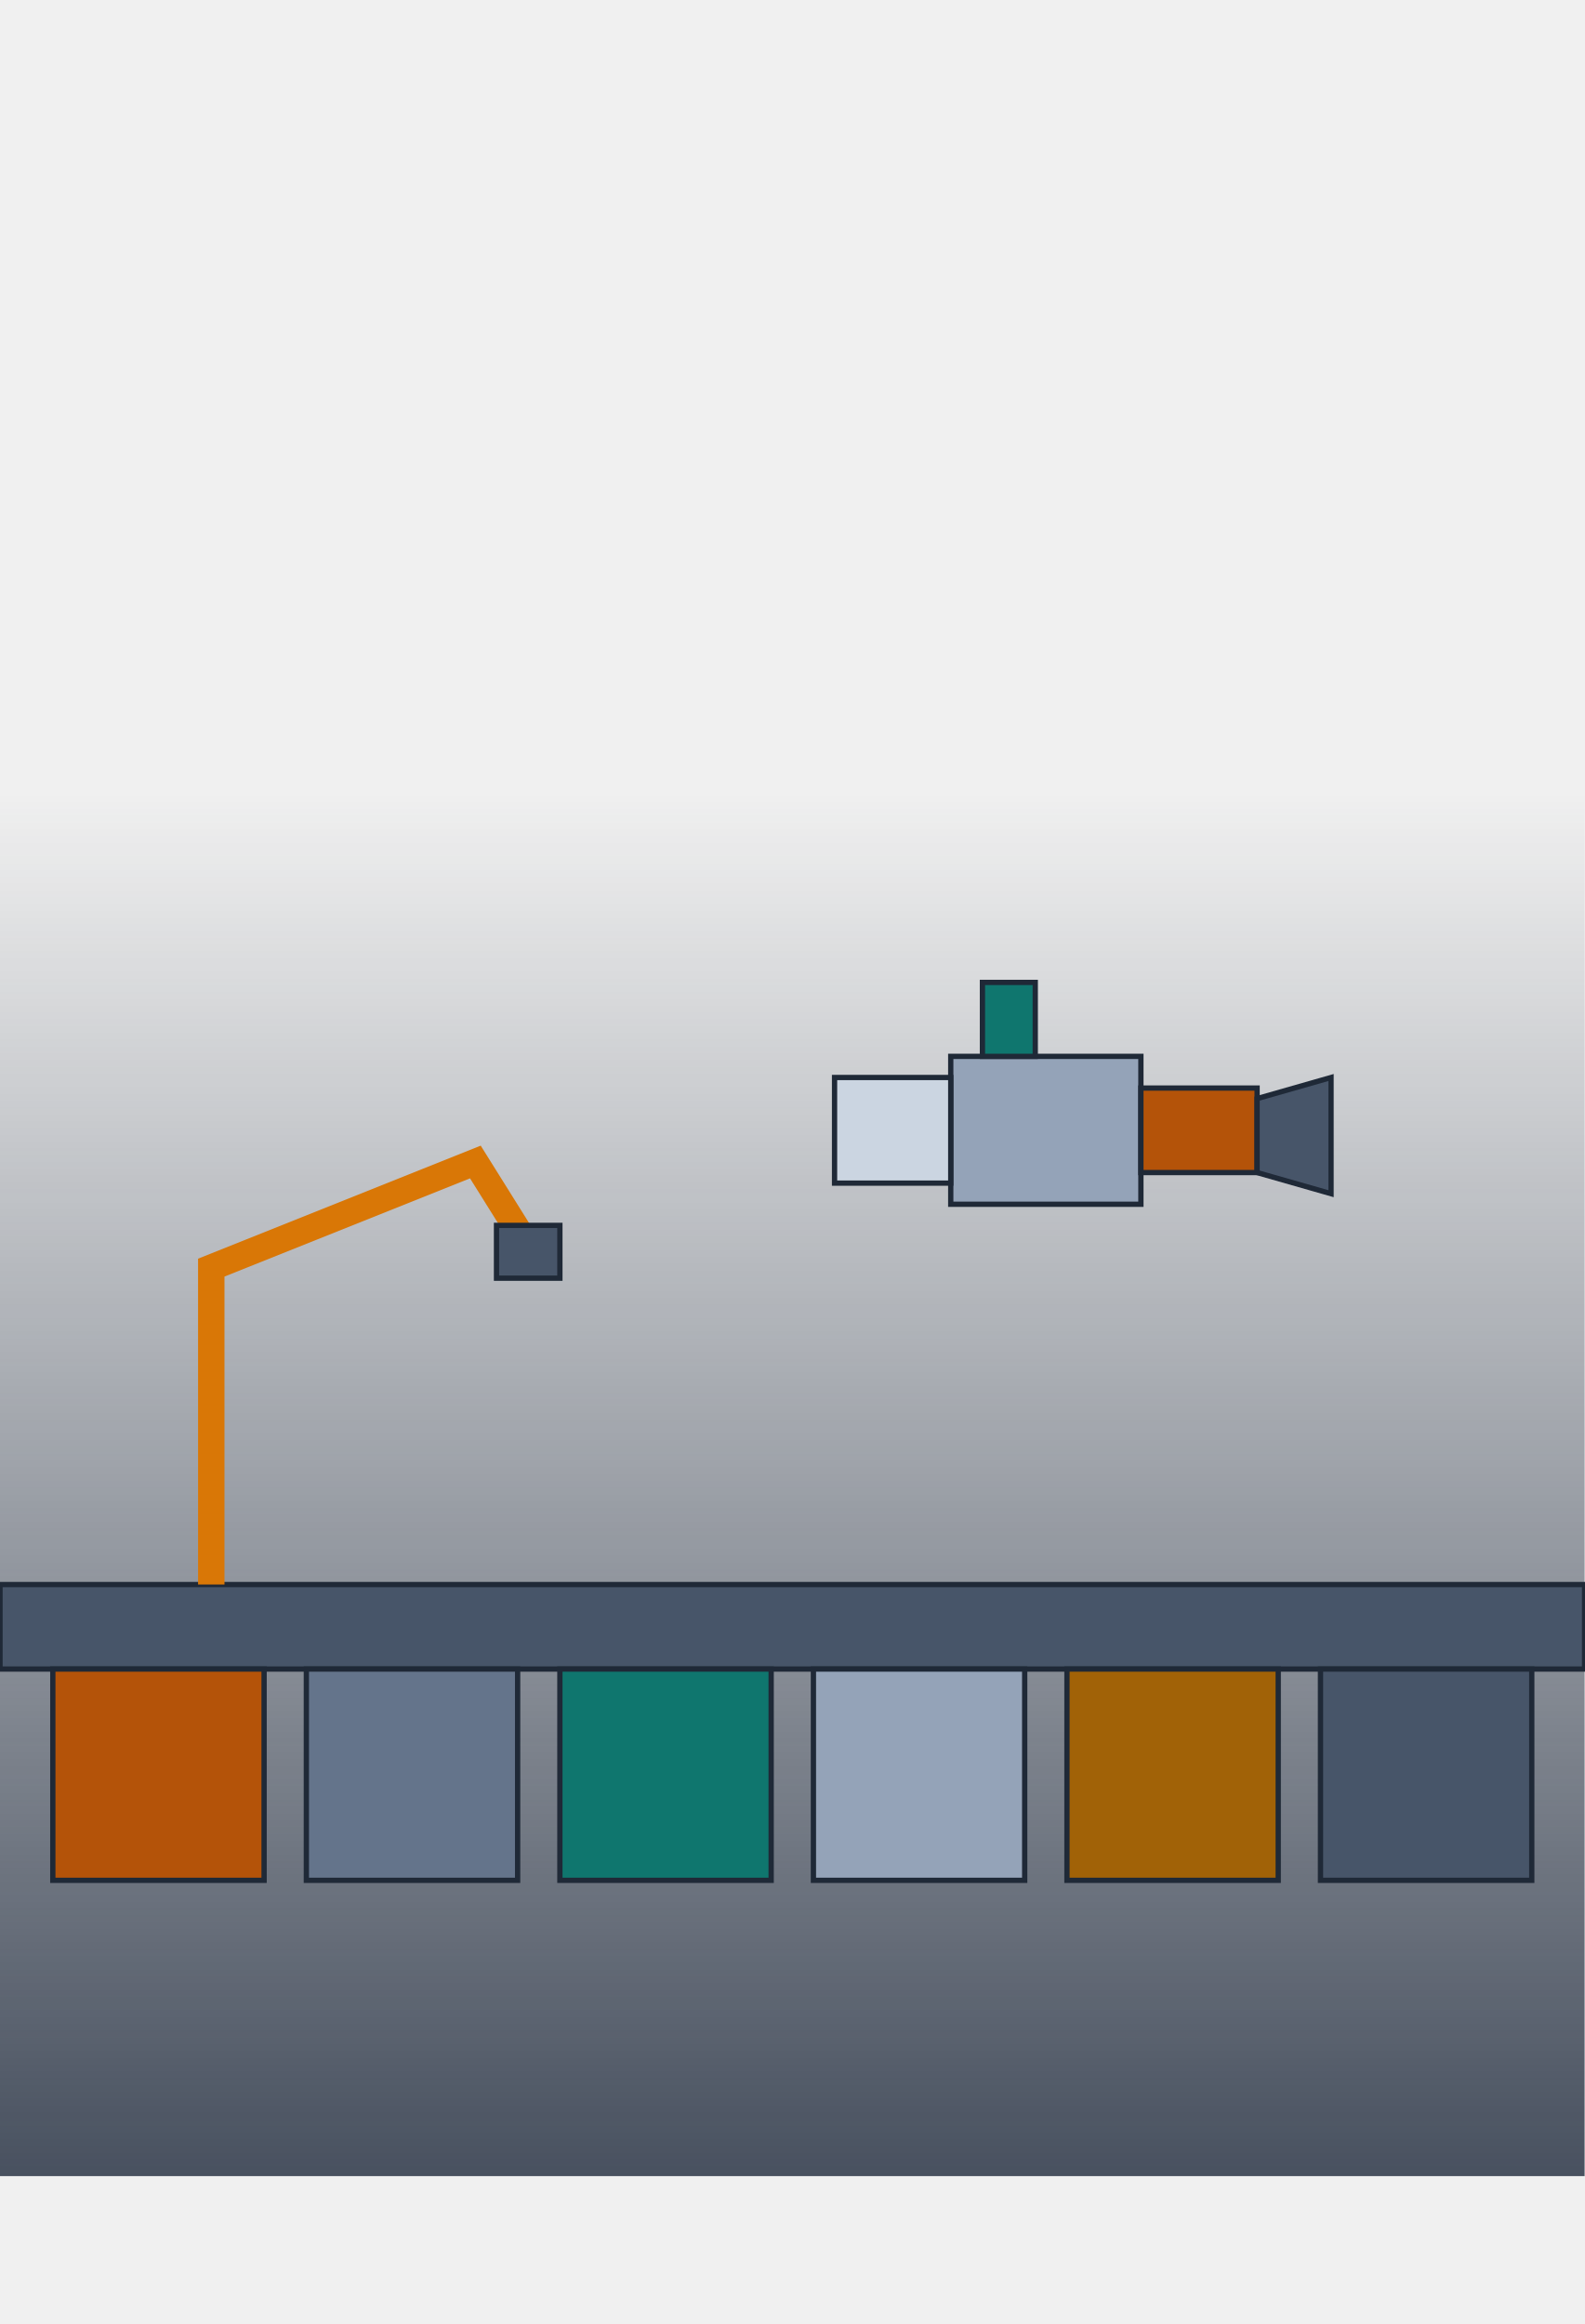
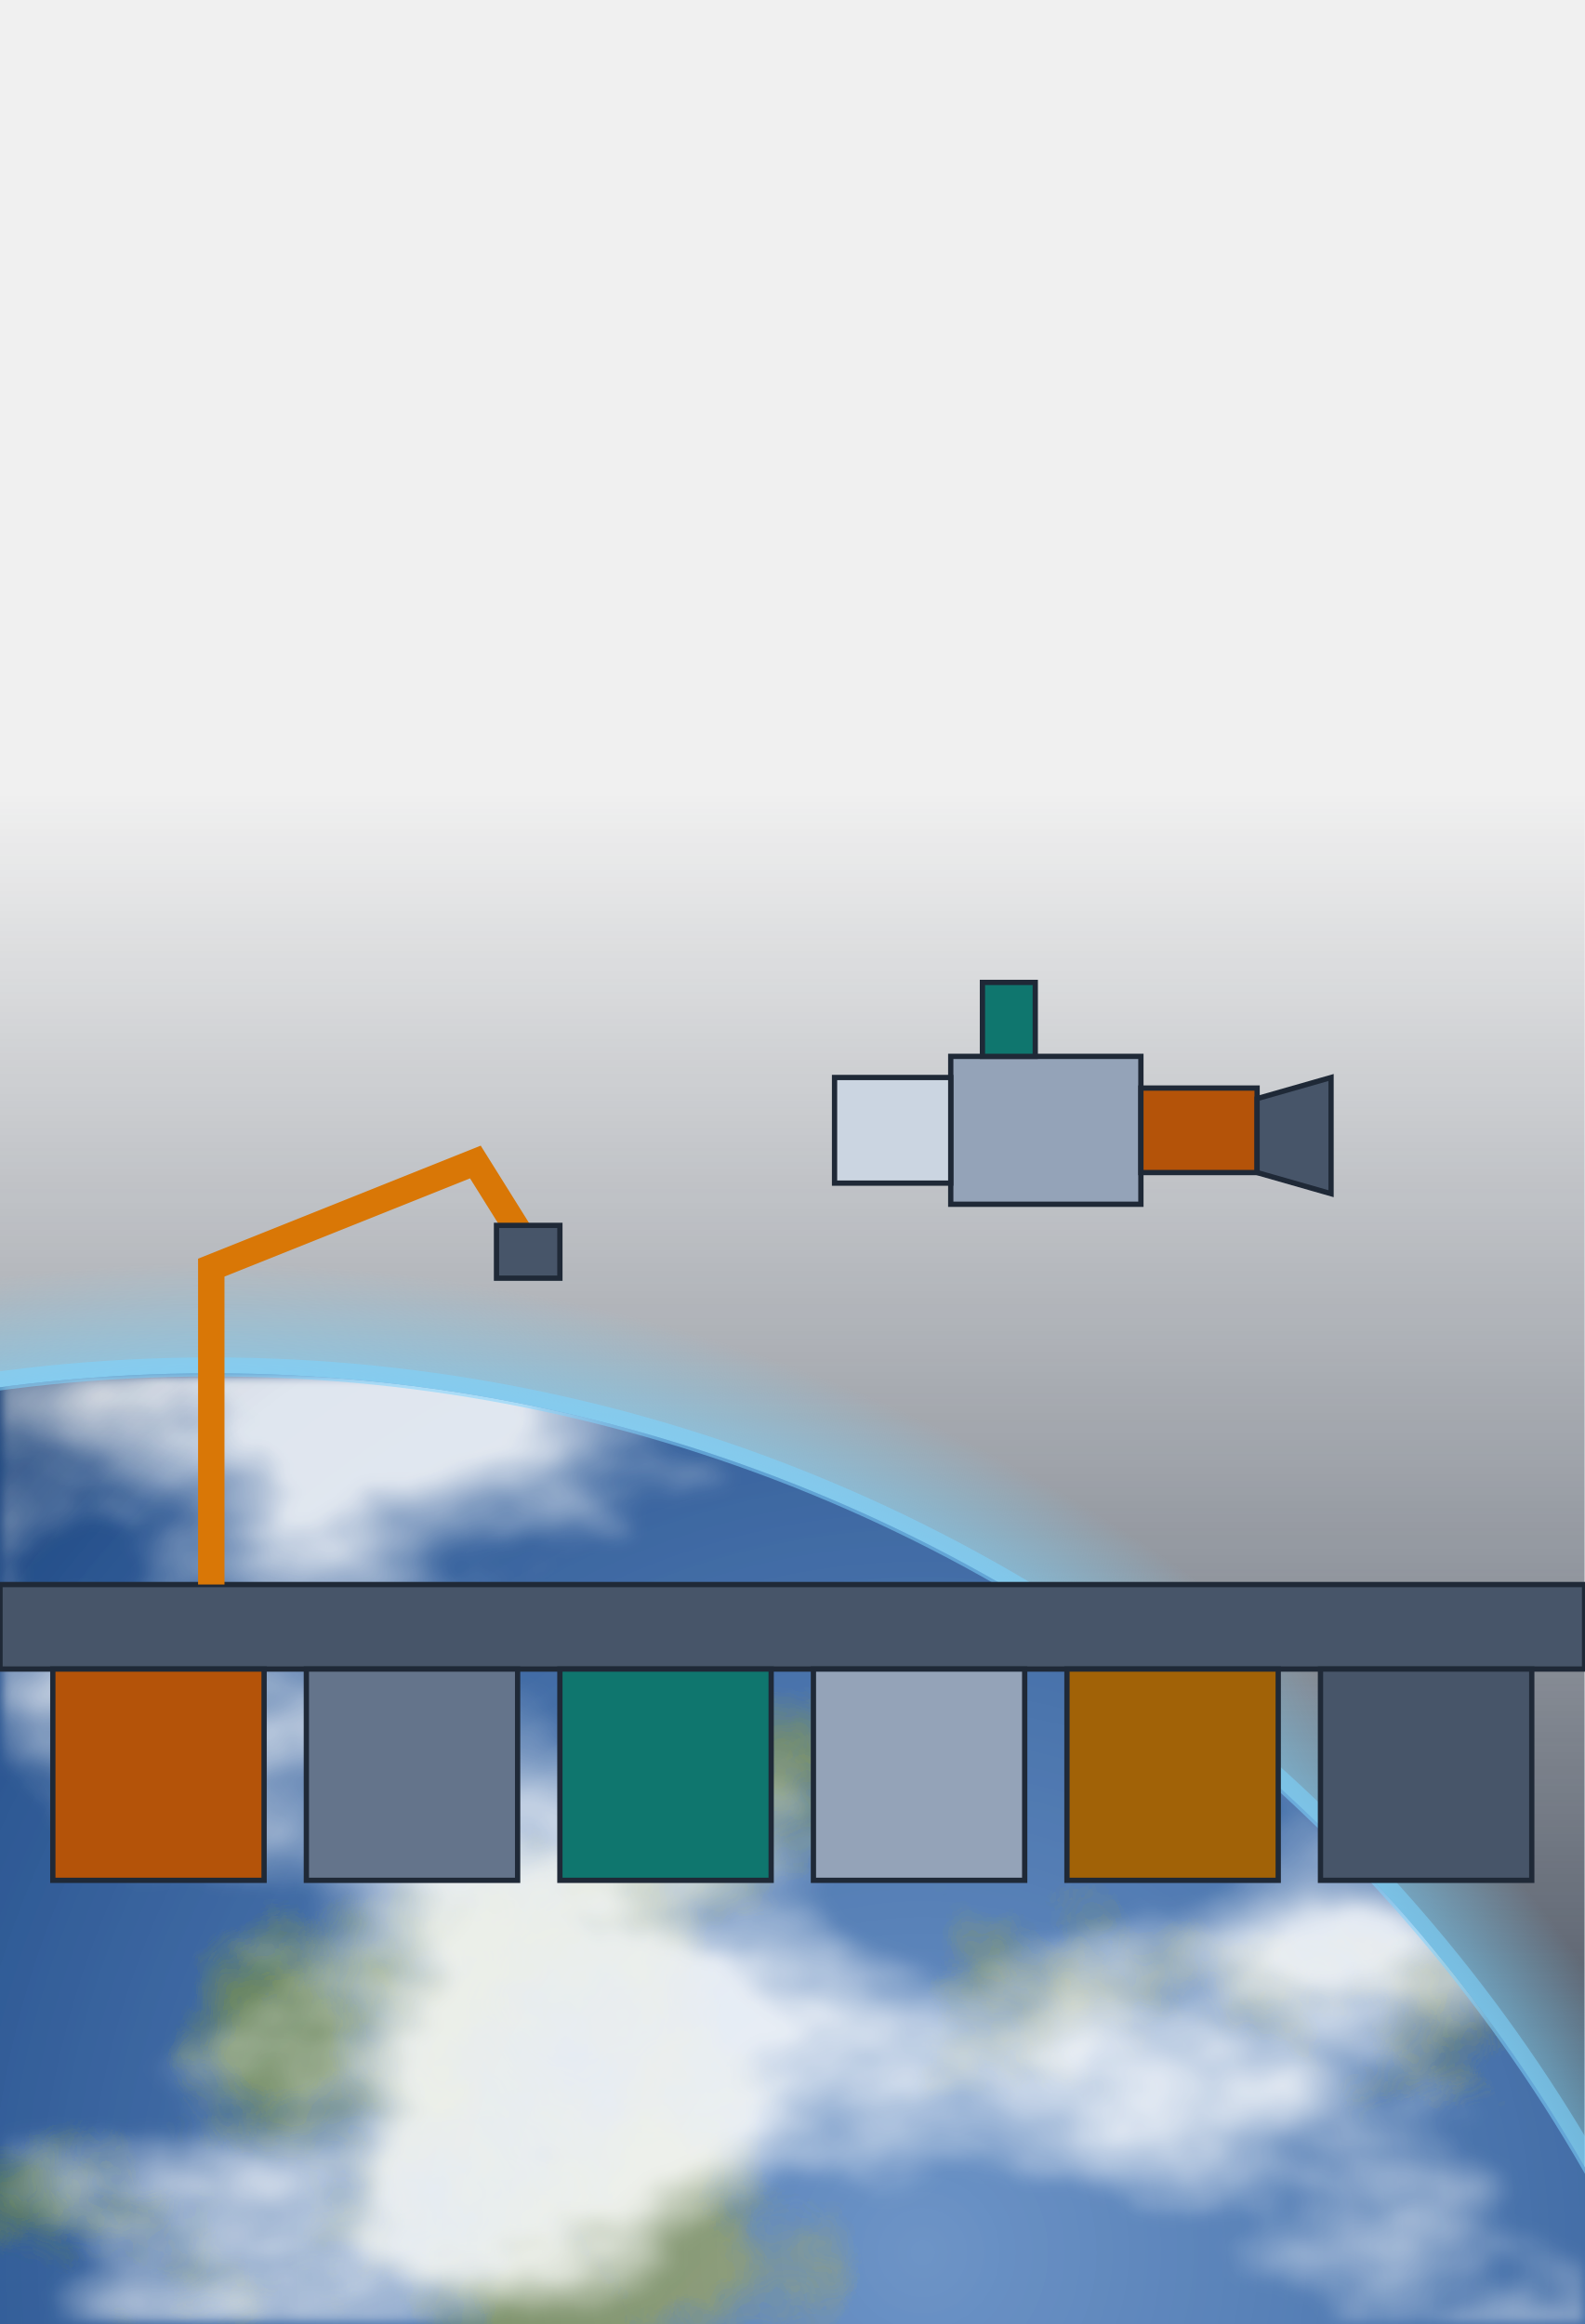
<svg xmlns="http://www.w3.org/2000/svg" viewBox="0 0 300 440" width="300" height="440">
  <defs>
    <filter id="glow" x="-50%" y="-50%" width="200%" height="200%">
      <feGaussianBlur stdDeviation="4" result="b" />
      <feMerge>
        <feMergeNode in="b" />
        <feMergeNode in="SourceGraphic" />
      </feMerge>
    </filter>
    <filter id="soft" x="-50%" y="-50%" width="200%" height="200%">
      <feGaussianBlur stdDeviation="6" />
    </filter>
    <linearGradient id="wht" x1="0" y1="0" x2="1" y2="0">
      <stop offset="0" stop-color="#94a3b8" stop-opacity="1" />
      <stop offset="0.35" stop-color="#ffffff" stop-opacity="1" />
      <stop offset="1" stop-color="#94a3b8" stop-opacity="1" />
    </linearGradient>
    <linearGradient id="ste" x1="0" y1="0" x2="1" y2="0">
      <stop offset="0" stop-color="#64748b" stop-opacity="1" />
      <stop offset="0.4" stop-color="#e2e8f0" stop-opacity="1" />
      <stop offset="0.7" stop-color="#cbd5e1" stop-opacity="1" />
      <stop offset="1" stop-color="#475569" stop-opacity="1" />
    </linearGradient>
    <linearGradient id="org" x1="0" y1="0" x2="1" y2="0">
      <stop offset="0" stop-color="#9a3412" stop-opacity="1" />
      <stop offset="0.4" stop-color="#fb923c" stop-opacity="1" />
      <stop offset="1" stop-color="#9a3412" stop-opacity="1" />
    </linearGradient>
    <linearGradient id="blk" x1="0" y1="0" x2="1" y2="0">
      <stop offset="0" stop-color="#111827" stop-opacity="1" />
      <stop offset="0.4" stop-color="#4b5563" stop-opacity="1" />
      <stop offset="1" stop-color="#111827" stop-opacity="1" />
    </linearGradient>
    <linearGradient id="flm" x1="0" y1="0" x2="0" y2="1">
      <stop offset="0" stop-color="#ffffff" stop-opacity="1" />
      <stop offset="0.25" stop-color="#fde68a" stop-opacity="1" />
      <stop offset="0.7" stop-color="#f97316" stop-opacity="0.8" />
      <stop offset="1" stop-color="#f97316" stop-opacity="0" />
    </linearGradient>
    <linearGradient id="bel" x1="0" y1="0" x2="1" y2="0">
      <stop offset="0" stop-color="#1f2937" stop-opacity="1" />
      <stop offset="0.35" stop-color="#94a3b8" stop-opacity="1" />
      <stop offset="0.6" stop-color="#cbd5e1" stop-opacity="1" />
      <stop offset="1" stop-color="#1f2937" stop-opacity="1" />
    </linearGradient>
    <linearGradient id="gnd" x1="0" y1="0" x2="0" y2="1">
      <stop offset="0" stop-color="#000" stop-opacity="0" />
      <stop offset="1" stop-color="#000" stop-opacity="0.35" />
    </linearGradient>
    <linearGradient id="sky" x1="0" y1="0" x2="0" y2="1">
      <stop offset="0" stop-color="#1e293b" stop-opacity="0" />
      <stop offset="1" stop-color="#1e293b" stop-opacity="0.8" />
    </linearGradient>
    <linearGradient id="shHull" x1="0" y1="0" x2="1" y2="0">
      <stop offset="0" stop-color="#e3e7ee" stop-opacity="1" />
      <stop offset="0.45" stop-color="#9aa3b2" stop-opacity="1" />
      <stop offset="1" stop-color="#3b424f" stop-opacity="1" />
    </linearGradient>
    <radialGradient id="shTank" cx="35%" cy="35%" r="70%">
      <stop offset="0" stop-color="#f4f6fa" stop-opacity="1" />
      <stop offset="0.55" stop-color="#a7b0be" stop-opacity="1" />
      <stop offset="1" stop-color="#4b5260" stop-opacity="1" />
    </radialGradient>
    <linearGradient id="shRad" x1="0" y1="0" x2="0" y2="1">
      <stop offset="0" stop-color="#3a4252" stop-opacity="1" />
      <stop offset="1" stop-color="#262c38" stop-opacity="1" />
    </linearGradient>
    <linearGradient id="shPv" x1="0" y1="0" x2="0" y2="1">
      <stop offset="0" stop-color="#1e3a8a" stop-opacity="1" />
      <stop offset="1" stop-color="#172554" stop-opacity="1" />
    </linearGradient>
  </defs>
  <rect x="0" y="150" width="300" height="262" fill="url(#sky)" />
+   <defs>
+     <clipPath id="mgpc">
+       <circle cx="40" cy="560" r="300" />
+     </clipPath>
+     <radialGradient id="mgps" cx="72.4%" cy="27.6%" r="75%">
+       <stop offset="0" stop-color="#1e5aa8" />
+       <stop offset="1" stop-color="#0b2a5c" />
+     </radialGradient>
+     <filter id="mgpl" x="0" y="0" width="100%" height="100%">
+       <feTurbulence type="fractalNoise" baseFrequency="0.005" numOctaves="7" seed="27" />
+       <feColorMatrix type="matrix" values="0 0 0 0 0  0 0 0 0 0  0 0 0 0 0  14 0 0 0 -7.3" />
+       <feComposite in="SourceGraphic" operator="in" />
+     </filter>
+     <filter id="mgpk" x="0" y="0" width="100%" height="100%">
+       <feTurbulence type="fractalNoise" baseFrequency="0.007 0.012" numOctaves="6" seed="34" />
+       <feColorMatrix type="matrix" values="0 0 0 0 1  0 0 0 0 1  0 0 0 0 1  5 0 0 0 -2.5" />
+       <feGaussianBlur stdDeviation="1.2" />
+     </filter>
+     <linearGradient id="mgplg" x1="0" y1="0" x2="1" y2="1">
+       <stop offset="0" stop-color="#2f6b3a" />
+       <stop offset="1" stop-color="#8a7a4a" />
+     </linearGradient>
+     <radialGradient id="mgpn" cx="72.4%" cy="27.6%" r="95%">
+       <stop offset="0.35" stop-color="#000" stop-opacity="0" />
+       <stop offset="0.72" stop-color="#020617" stop-opacity="0.55" />
+       <stop offset="1" stop-color="#000" stop-opacity="0.92" />
+     </radialGradient>
+     <radialGradient id="mgph" cx="72.4%" cy="27.6%" r="45%">
+       <stop offset="0" stop-color="#fff" stop-opacity="0.35" />
+       <stop offset="1" stop-color="#fff" stop-opacity="0" />
+     </radialGradient>
+     <radialGradient id="mgpa" cx="50%" cy="50%" r="50%">
+       <stop offset="0.9" stop-color="#7dd3fc" stop-opacity="0.9" />
+       <stop offset="1" stop-color="#7dd3fc" stop-opacity="0" />
+     </radialGradient>
+   </defs>
+   <circle cx="40" cy="560" r="321" fill="url(#mgpa)" />
+   <g clip-path="url(#mgpc)">
+     <circle cx="40" cy="560" r="300" fill="url(#mgps)" />
+     <rect x="-260" y="260" width="600" height="600" fill="url(#mgplg)" filter="url(#mgpl)" />
+     <rect x="-260" y="260" width="600" height="600" fill="#fff" filter="url(#mgpk)" opacity="0.85" />
+     <circle cx="40" cy="560" r="300" fill="url(#mgph)" />
+     <circle cx="40" cy="560" r="300" fill="url(#mgpn)" />
+   </g>
+   <circle cx="40" cy="560" r="301.2" fill="none" stroke="#7dd3fc" stroke-width="3.6" stroke-opacity="0.55" />
  <rect x="0" y="300" width="300" height="16" fill="#475569" stroke="#1f2937" />
  <rect x="10" y="316" width="40" height="40" fill="#b45309" stroke="#1f2937" />
  <rect x="58" y="316" width="40" height="40" fill="#64748b" stroke="#1f2937" />
  <rect x="106" y="316" width="40" height="40" fill="#0f766e" stroke="#1f2937" />
  <rect x="154" y="316" width="40" height="40" fill="#94a3b8" stroke="#1f2937" />
  <rect x="202" y="316" width="40" height="40" fill="#a16207" stroke="#1f2937" />
  <rect x="250" y="316" width="40" height="40" fill="#475569" stroke="#1f2937" />
  <g transform="translate(180 200)">
    <rect x="0" y="0" width="36" height="28" fill="#94a3b8" stroke="#1f2937" />
    <rect x="36" y="6" width="22" height="16" fill="#b45309" stroke="#1f2937" />
    <rect x="-22" y="4" width="22" height="20" fill="#cbd5e1" stroke="#1f2937" />
    <path d="M58,8 L72,4 L72,26 L58,22 Z" fill="#475569" stroke="#1f2937" />
    <rect x="6" y="-14" width="10" height="14" fill="#0f766e" stroke="#1f2937" />
  </g>
  <path d="M40,300 L40,240 L90,220 L100,236" stroke="#d97706" stroke-width="5" fill="none" />
  <rect x="94" y="232" width="12" height="10" fill="#475569" stroke="#1f2937" />
</svg>
